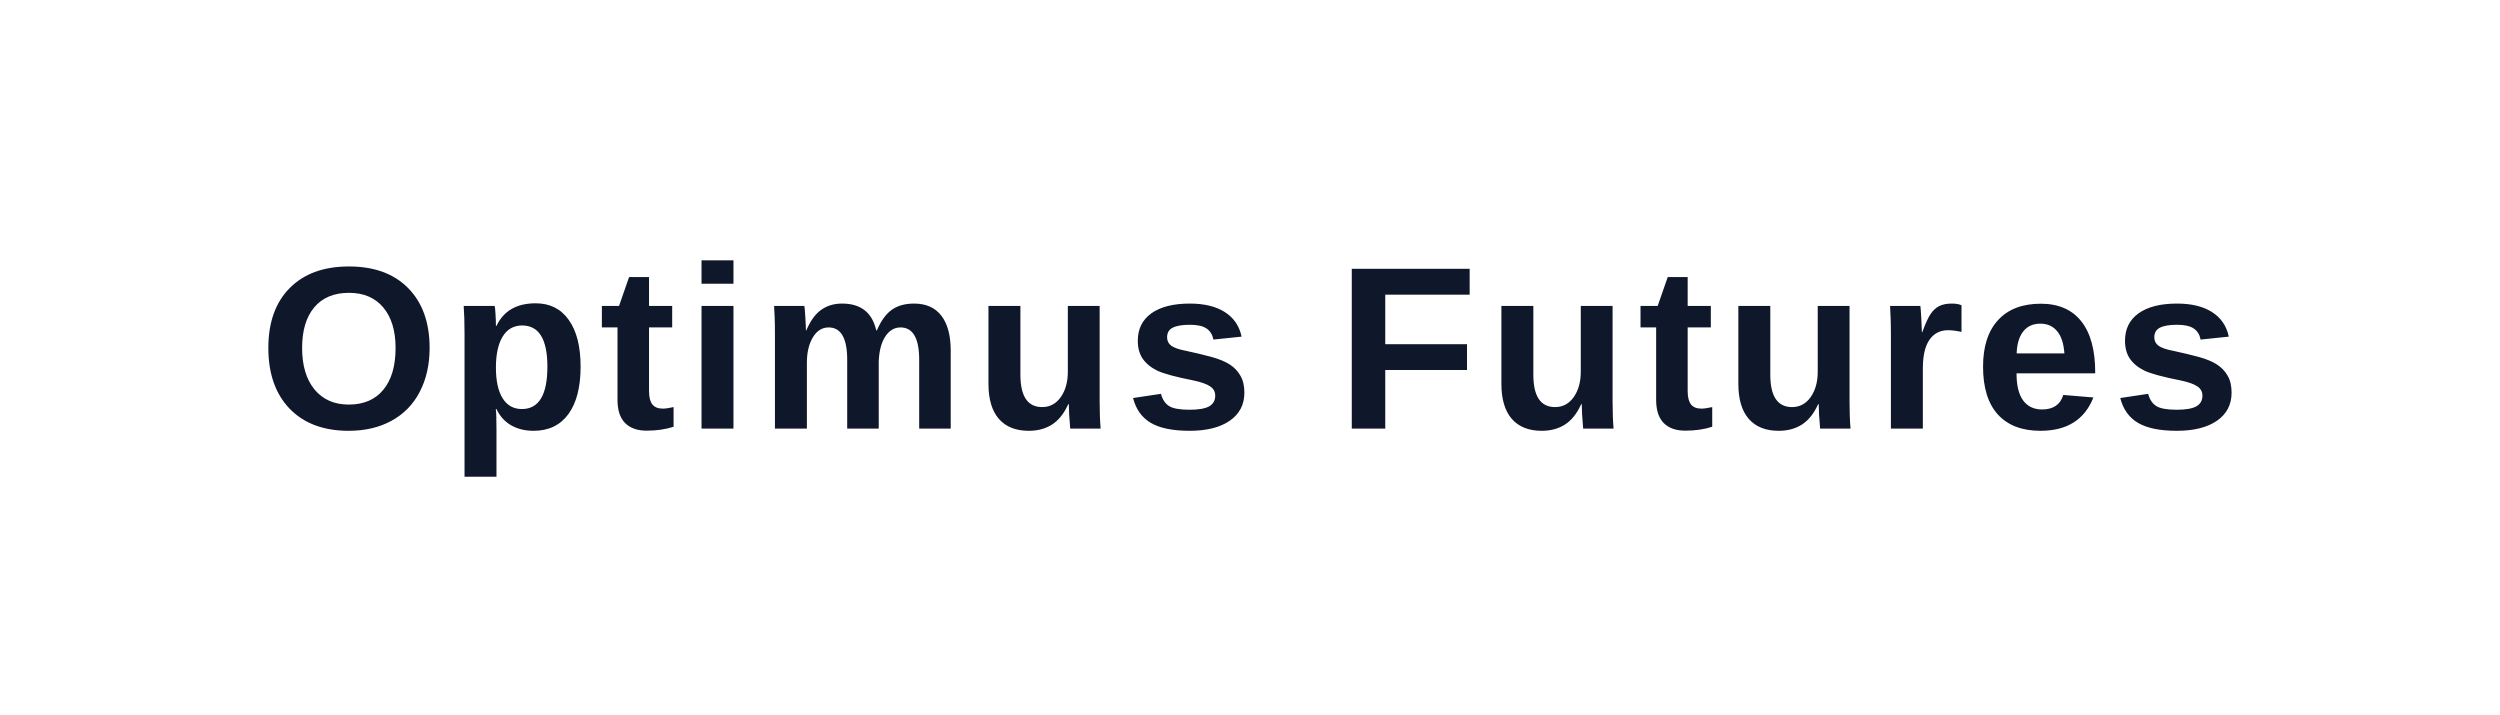
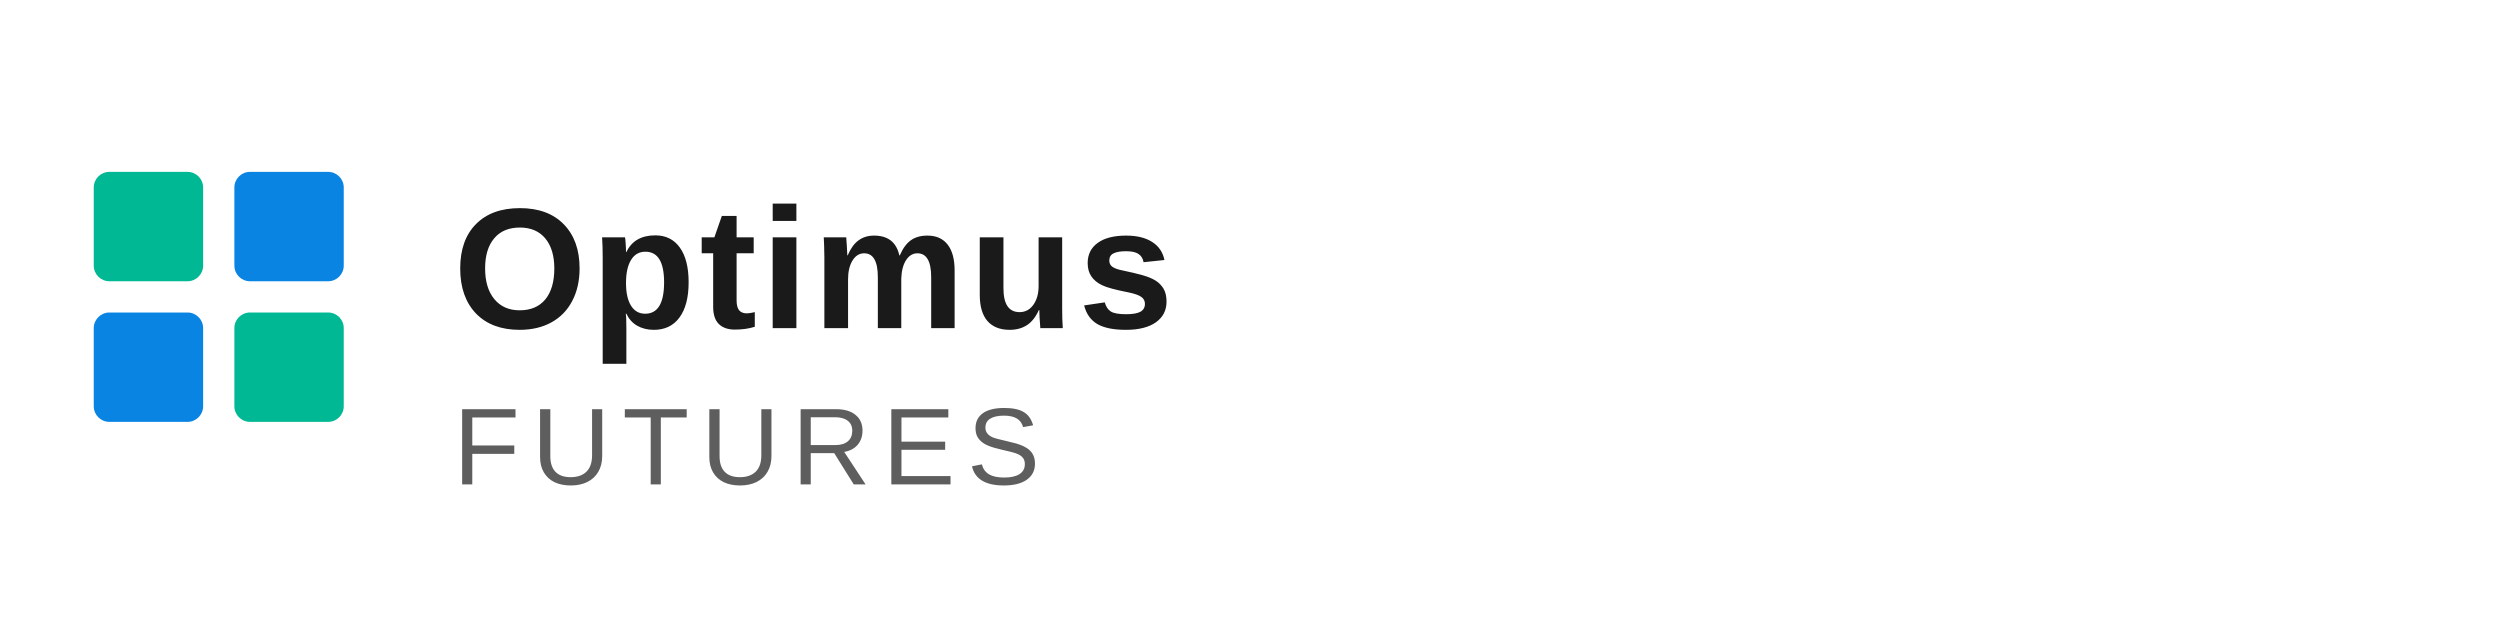
- <svg xmlns="http://www.w3.org/2000/svg" viewBox="0 0 280 80">
-   <text x="140" y="48" text-anchor="middle" font-family="Arial, Helvetica, sans-serif" font-size="26" font-weight="700" fill="#0f172a" letter-spacing="1">Optimus Futures</text>
+ <svg xmlns="http://www.w3.org/2000/svg" viewBox="0 0 320 80">
+   <g transform="translate(12, 22)">
+     <rect x="0" y="0" width="14" height="14" rx="2" fill="#00b894" />
+     <rect x="18" y="0" width="14" height="14" rx="2" fill="#0984e3" />
+     <rect x="0" y="18" width="14" height="14" rx="2" fill="#0984e3" />
+     <rect x="18" y="18" width="14" height="14" rx="2" fill="#00b894" />
+   </g>
+   <text x="58" y="42" font-family="'Helvetica Neue', Arial, sans-serif" font-size="22" font-weight="700" fill="#1a1a1a" letter-spacing="0.5">Optimus</text>
+   <text x="58" y="62" font-family="'Helvetica Neue', Arial, sans-serif" font-size="14" font-weight="400" fill="#1a1a1a" letter-spacing="1.5" opacity="0.7">FUTURES</text>
</svg>
